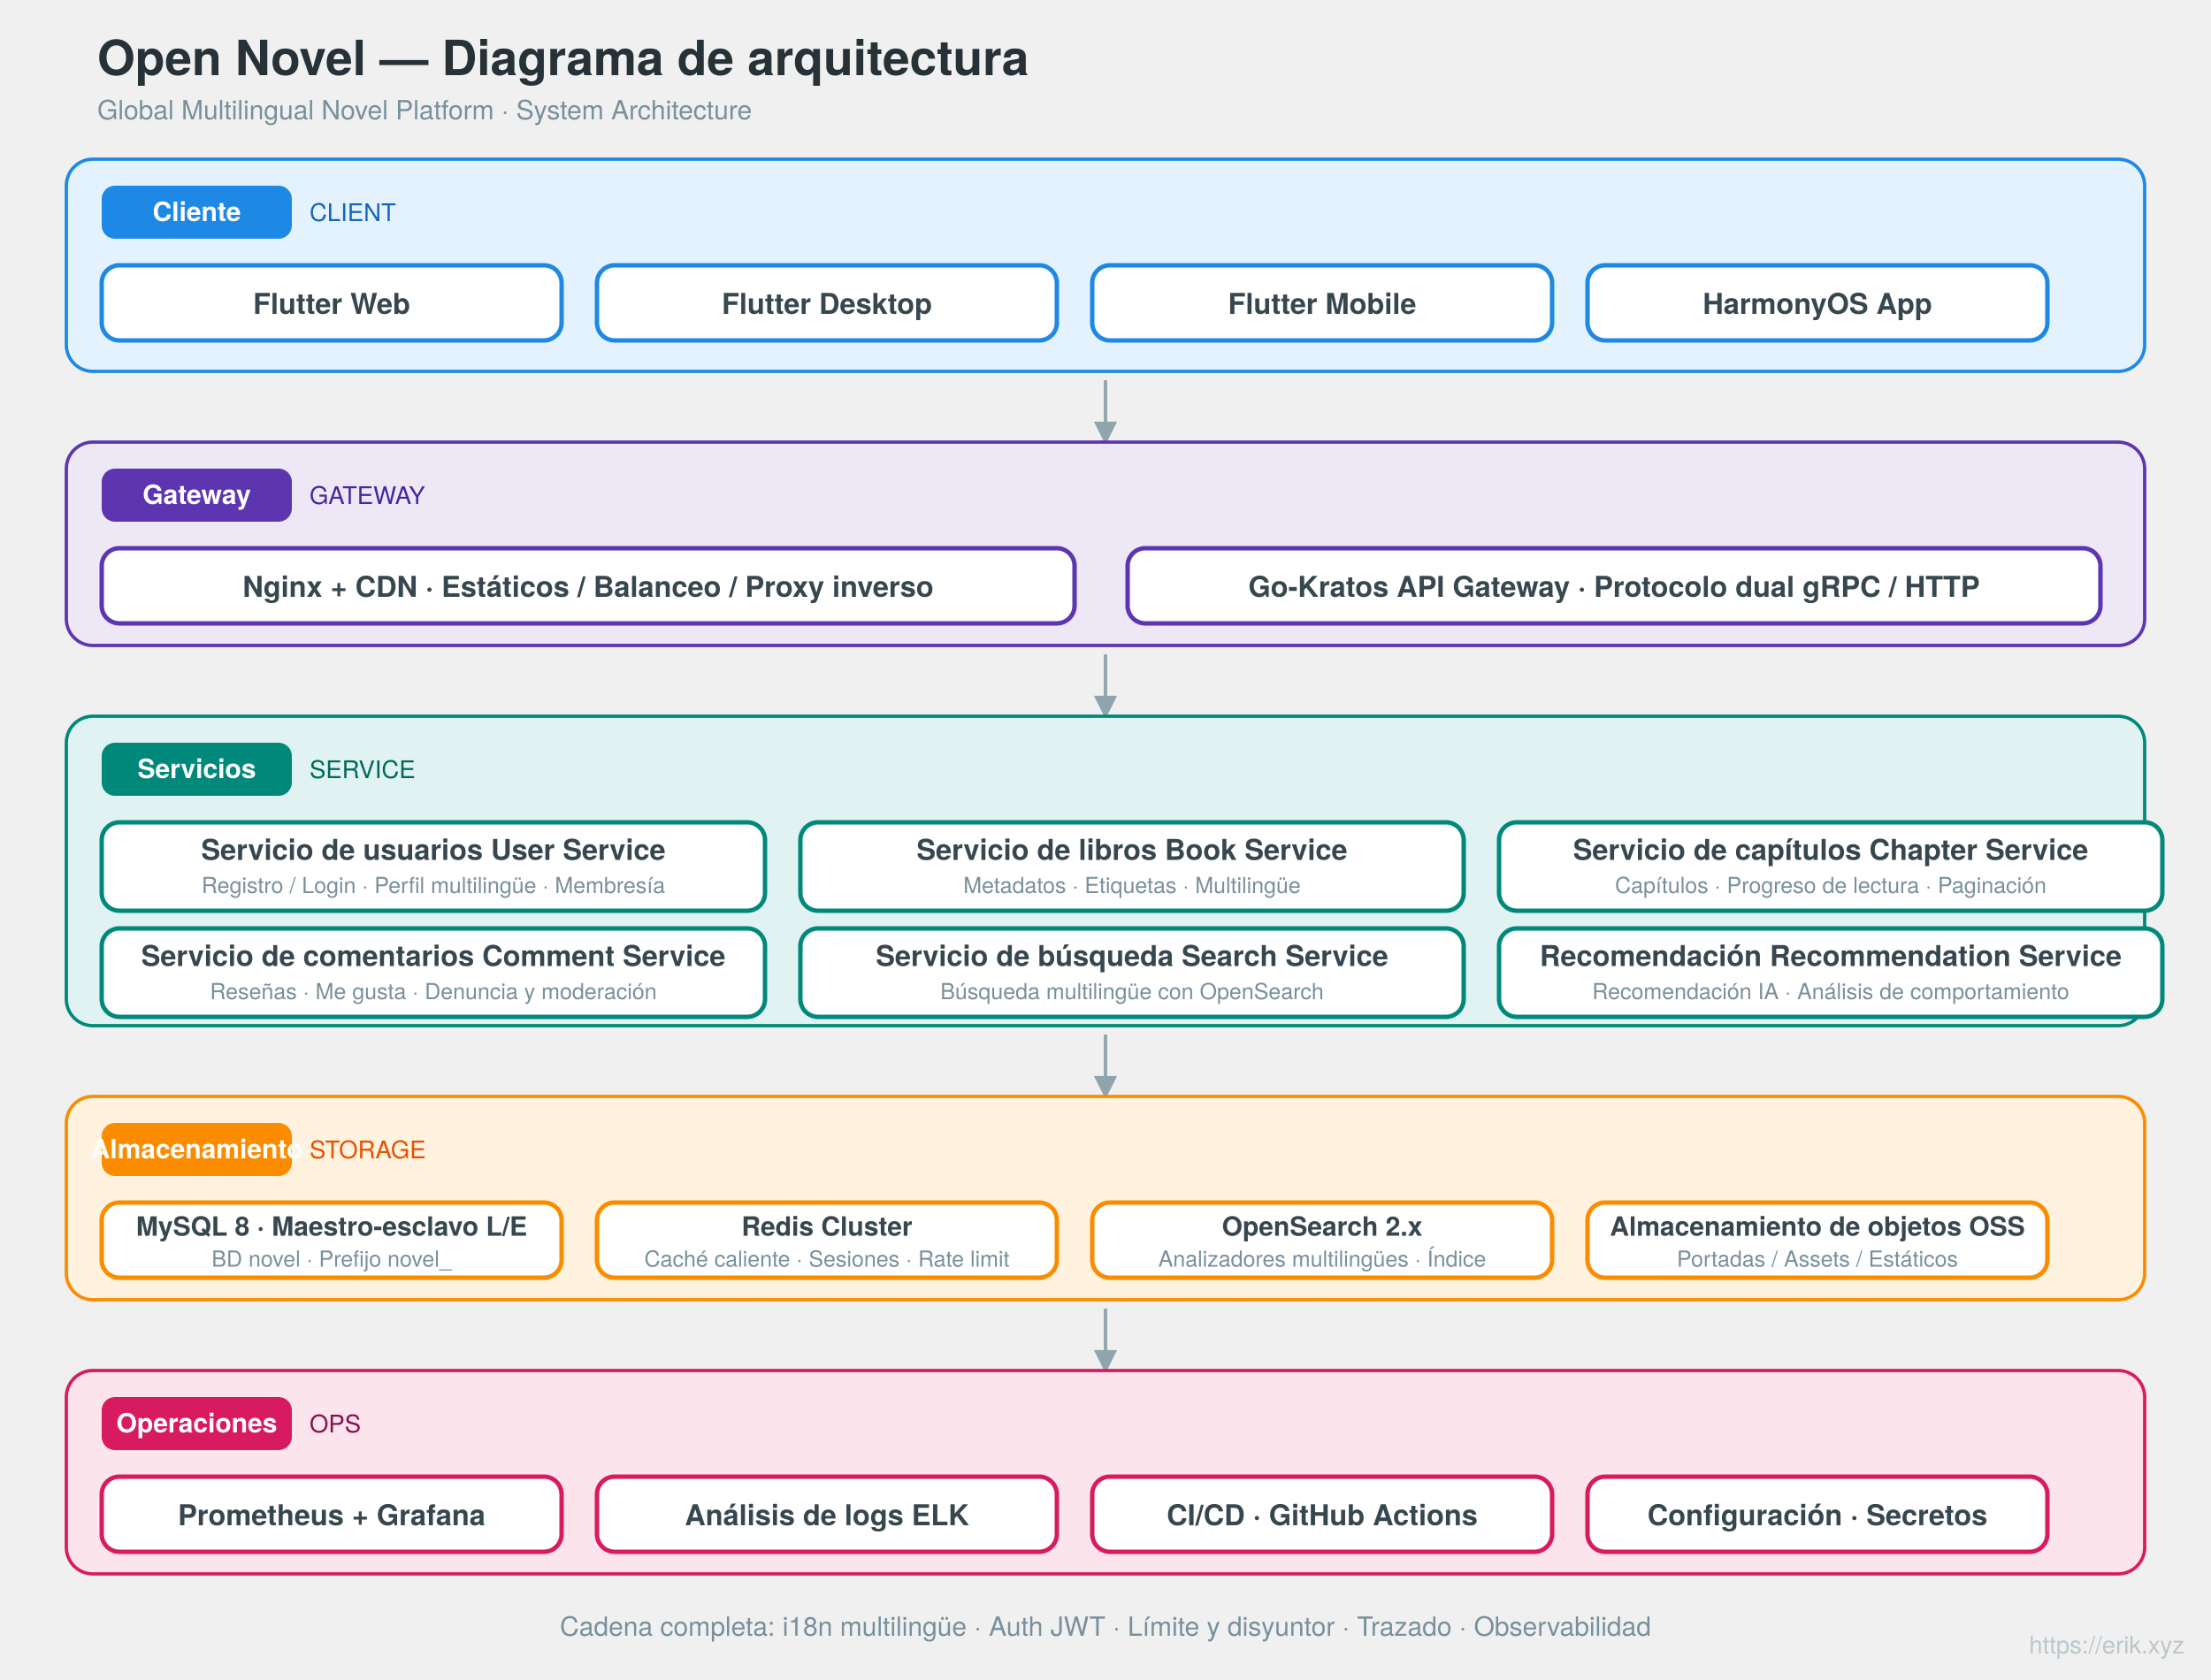
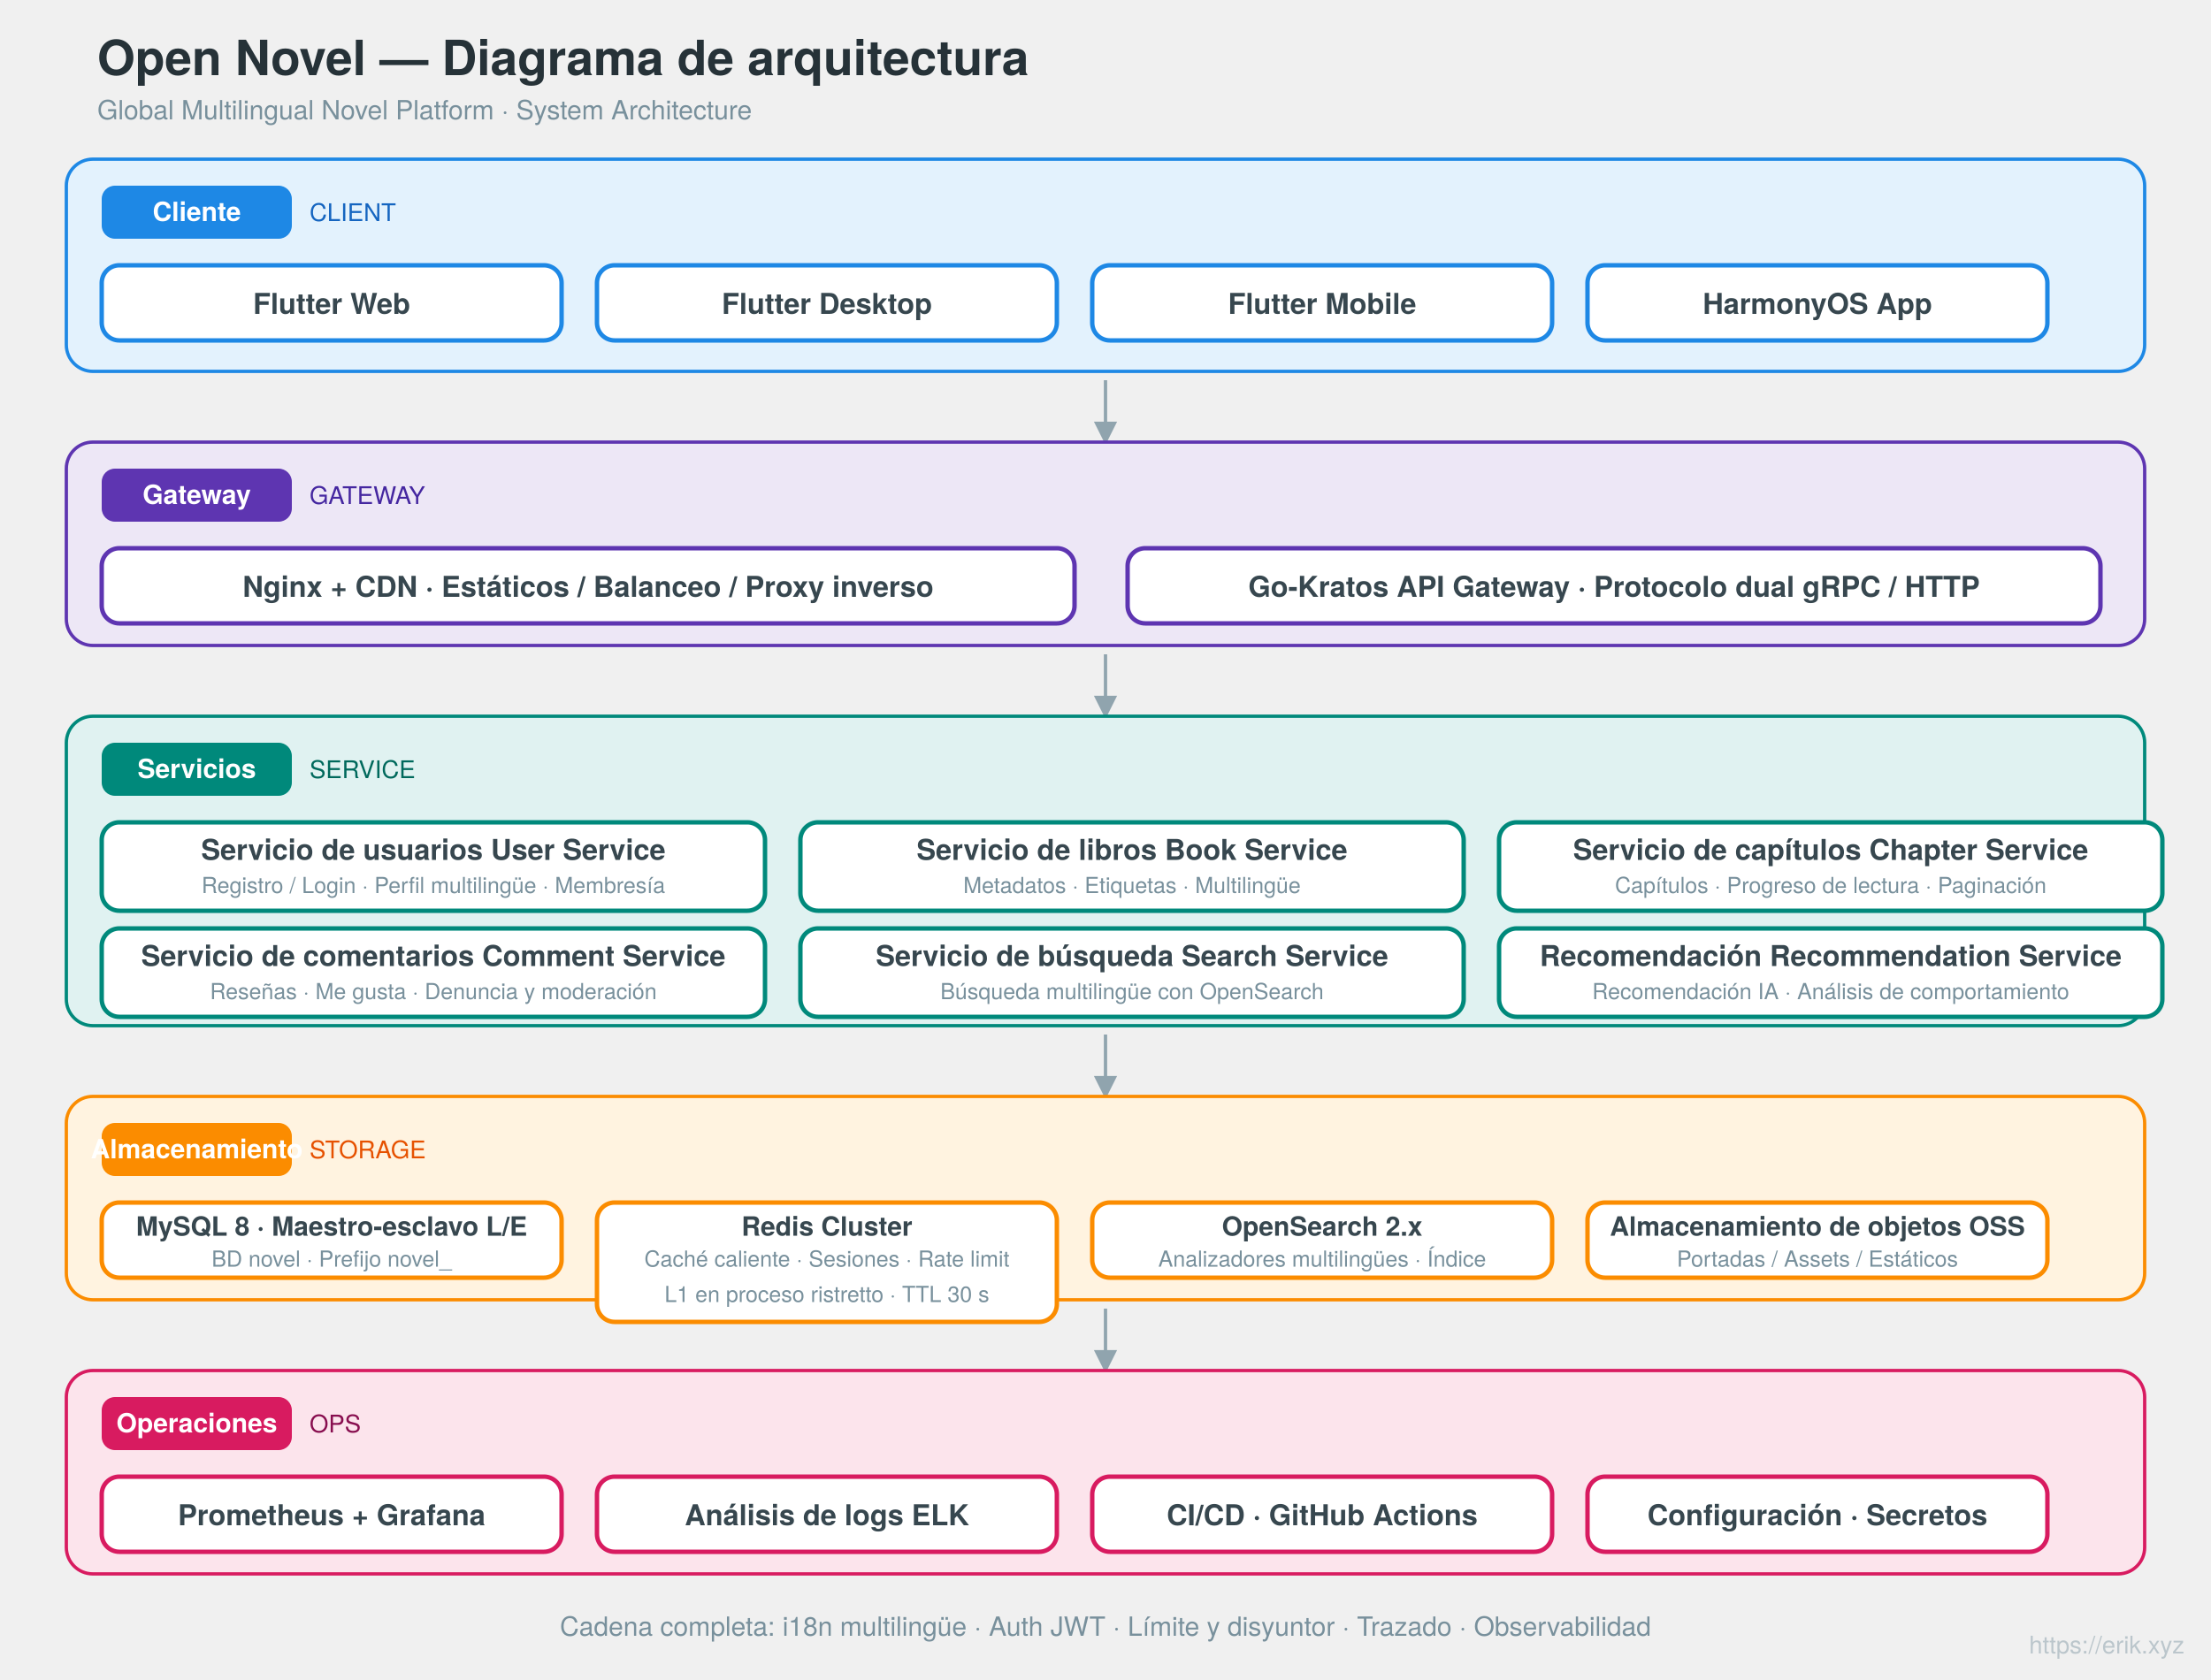
<svg xmlns="http://www.w3.org/2000/svg" width="1000" height="760" viewBox="0 0 1000 760" font-family="'PingFang SC','Microsoft YaHei','Helvetica Neue',sans-serif">
  <defs>
    <marker id="arrow" viewBox="0 0 10 10" refX="5" refY="5" markerWidth="7" markerHeight="7" orient="auto-start-reverse">
      <path d="M 0 0 L 10 5 L 0 10 z" fill="#90a4ae" />
    </marker>
  </defs>
  <text x="44" y="34" font-size="22" font-weight="700" fill="#263238">Open Novel — Diagrama de arquitectura</text>
  <text x="44" y="54" font-size="12" fill="#78909c">Global Multilingual Novel Platform · System Architecture</text>
  <g>
    <rect x="30" y="72" width="940" height="96" rx="12" fill="#e3f2fd" stroke="#1e88e5" stroke-width="1.5" />
    <rect x="46" y="84" width="86" height="24" rx="6" fill="#1e88e5" />
    <text x="89" y="100" font-size="12" font-weight="600" fill="#ffffff" text-anchor="middle">Cliente</text>
    <text x="140" y="100" font-size="11" fill="#1565c0">CLIENT</text>
    <g>
      <rect x="46" y="120" width="208" height="34" rx="8" fill="#ffffff" stroke="#1e88e5" stroke-width="2" />
      <text x="150" y="142" font-size="13" font-weight="600" fill="#37474f" text-anchor="middle">Flutter Web</text>
    </g>
    <g>
      <rect x="270" y="120" width="208" height="34" rx="8" fill="#ffffff" stroke="#1e88e5" stroke-width="2" />
      <text x="374" y="142" font-size="13" font-weight="600" fill="#37474f" text-anchor="middle">Flutter Desktop</text>
    </g>
    <g>
      <rect x="494" y="120" width="208" height="34" rx="8" fill="#ffffff" stroke="#1e88e5" stroke-width="2" />
      <text x="598" y="142" font-size="13" font-weight="600" fill="#37474f" text-anchor="middle">Flutter Mobile</text>
    </g>
    <g>
      <rect x="718" y="120" width="208" height="34" rx="8" fill="#ffffff" stroke="#1e88e5" stroke-width="2" />
      <text x="822" y="142" font-size="13" font-weight="600" fill="#37474f" text-anchor="middle">HarmonyOS App</text>
    </g>
  </g>
  <line x1="500" y1="172" x2="500" y2="196" stroke="#90a4ae" stroke-width="1.5" marker-end="url(#arrow)" />
  <g>
    <rect x="30" y="200" width="940" height="92" rx="12" fill="#ede7f6" stroke="#5e35b1" stroke-width="1.5" />
    <rect x="46" y="212" width="86" height="24" rx="6" fill="#5e35b1" />
    <text x="89" y="228" font-size="12" font-weight="600" fill="#ffffff" text-anchor="middle">Gateway</text>
    <text x="140" y="228" font-size="11" fill="#4527a0">GATEWAY</text>
    <g>
      <rect x="46" y="248" width="440" height="34" rx="8" fill="#ffffff" stroke="#5e35b1" stroke-width="2" />
      <text x="266" y="270" font-size="13" font-weight="600" fill="#37474f" text-anchor="middle">Nginx + CDN · Estáticos / Balanceo / Proxy inverso</text>
    </g>
    <g>
      <rect x="510" y="248" width="440" height="34" rx="8" fill="#ffffff" stroke="#5e35b1" stroke-width="2" />
      <text x="730" y="270" font-size="13" font-weight="600" fill="#37474f" text-anchor="middle">Go-Kratos API Gateway · Protocolo dual gRPC / HTTP</text>
    </g>
  </g>
  <line x1="500" y1="296" x2="500" y2="320" stroke="#90a4ae" stroke-width="1.5" marker-end="url(#arrow)" />
  <g>
    <rect x="30" y="324" width="940" height="140" rx="12" fill="#e0f2f1" stroke="#00897b" stroke-width="1.5" />
    <rect x="46" y="336" width="86" height="24" rx="6" fill="#00897b" />
    <text x="89" y="352" font-size="12" font-weight="600" fill="#ffffff" text-anchor="middle">Servicios</text>
    <text x="140" y="352" font-size="11" fill="#00695c">SERVICE</text>
    <g>
      <rect x="46" y="372" width="300" height="40" rx="8" fill="#ffffff" stroke="#00897b" stroke-width="2" />
      <text x="196" y="389" font-size="13" font-weight="600" fill="#37474f" text-anchor="middle">Servicio de usuarios User Service</text>
      <text x="196" y="404" font-size="10" fill="#78909c" text-anchor="middle">Registro / Login · Perfil multilingüe · Membresía</text>
    </g>
    <g>
      <rect x="362" y="372" width="300" height="40" rx="8" fill="#ffffff" stroke="#00897b" stroke-width="2" />
      <text x="512" y="389" font-size="13" font-weight="600" fill="#37474f" text-anchor="middle">Servicio de libros Book Service</text>
      <text x="512" y="404" font-size="10" fill="#78909c" text-anchor="middle">Metadatos · Etiquetas · Multilingüe</text>
    </g>
    <g>
      <rect x="678" y="372" width="300" height="40" rx="8" fill="#ffffff" stroke="#00897b" stroke-width="2" />
      <text x="828" y="389" font-size="13" font-weight="600" fill="#37474f" text-anchor="middle">Servicio de capítulos Chapter Service</text>
      <text x="828" y="404" font-size="10" fill="#78909c" text-anchor="middle">Capítulos · Progreso de lectura · Paginación</text>
    </g>
    <g>
      <rect x="46" y="420" width="300" height="40" rx="8" fill="#ffffff" stroke="#00897b" stroke-width="2" />
      <text x="196" y="437" font-size="13" font-weight="600" fill="#37474f" text-anchor="middle">Servicio de comentarios Comment Service</text>
      <text x="196" y="452" font-size="10" fill="#78909c" text-anchor="middle">Reseñas · Me gusta · Denuncia y moderación</text>
    </g>
    <g>
      <rect x="362" y="420" width="300" height="40" rx="8" fill="#ffffff" stroke="#00897b" stroke-width="2" />
      <text x="512" y="437" font-size="13" font-weight="600" fill="#37474f" text-anchor="middle">Servicio de búsqueda Search Service</text>
      <text x="512" y="452" font-size="10" fill="#78909c" text-anchor="middle">Búsqueda multilingüe con OpenSearch</text>
    </g>
    <g>
      <rect x="678" y="420" width="300" height="40" rx="8" fill="#ffffff" stroke="#00897b" stroke-width="2" />
      <text x="828" y="437" font-size="13" font-weight="600" fill="#37474f" text-anchor="middle">Recomendación Recommendation Service</text>
      <text x="828" y="452" font-size="10" fill="#78909c" text-anchor="middle">Recomendación IA · Análisis de comportamiento</text>
    </g>
  </g>
  <line x1="500" y1="468" x2="500" y2="492" stroke="#90a4ae" stroke-width="1.5" marker-end="url(#arrow)" />
  <g>
    <rect x="30" y="496" width="940" height="92" rx="12" fill="#fff3e0" stroke="#fb8c00" stroke-width="1.5" />
    <rect x="46" y="508" width="86" height="24" rx="6" fill="#fb8c00" />
    <text x="89" y="524" font-size="12" font-weight="600" fill="#ffffff" text-anchor="middle">Almacenamiento</text>
    <text x="140" y="524" font-size="11" fill="#e65100">STORAGE</text>
    <g>
      <rect x="46" y="544" width="208" height="34" rx="8" fill="#ffffff" stroke="#fb8c00" stroke-width="2" />
      <text x="150" y="559" font-size="12" font-weight="600" fill="#37474f" text-anchor="middle">MySQL 8 · Maestro-esclavo L/E</text>
      <text x="150" y="573" font-size="10" fill="#78909c" text-anchor="middle">BD novel · Prefijo novel_</text>
    </g>
    <g>
-       <rect x="270" y="544" width="208" height="34" rx="8" fill="#ffffff" stroke="#fb8c00" stroke-width="2" />
+       <rect x="270" y="544" width="208" height="54" rx="8" fill="#ffffff" stroke="#fb8c00" stroke-width="2" />
      <text x="374" y="559" font-size="12" font-weight="600" fill="#37474f" text-anchor="middle">Redis Cluster</text>
      <text x="374" y="573" font-size="10" fill="#78909c" text-anchor="middle">Caché caliente · Sesiones · Rate limit</text>
+       <text x="374" y="589" font-size="10" fill="#78909c" text-anchor="middle">L1 en proceso ristretto · TTL 30 s</text>
    </g>
    <g>
      <rect x="494" y="544" width="208" height="34" rx="8" fill="#ffffff" stroke="#fb8c00" stroke-width="2" />
      <text x="598" y="559" font-size="12" font-weight="600" fill="#37474f" text-anchor="middle">OpenSearch 2.x</text>
      <text x="598" y="573" font-size="10" fill="#78909c" text-anchor="middle">Analizadores multilingües · Índice</text>
    </g>
    <g>
      <rect x="718" y="544" width="208" height="34" rx="8" fill="#ffffff" stroke="#fb8c00" stroke-width="2" />
      <text x="822" y="559" font-size="12" font-weight="600" fill="#37474f" text-anchor="middle">Almacenamiento de objetos OSS</text>
      <text x="822" y="573" font-size="10" fill="#78909c" text-anchor="middle">Portadas / Assets / Estáticos</text>
    </g>
  </g>
  <line x1="500" y1="592" x2="500" y2="616" stroke="#90a4ae" stroke-width="1.5" marker-end="url(#arrow)" />
  <g>
    <rect x="30" y="620" width="940" height="92" rx="12" fill="#fce4ec" stroke="#d81b60" stroke-width="1.5" />
    <rect x="46" y="632" width="86" height="24" rx="6" fill="#d81b60" />
    <text x="89" y="648" font-size="12" font-weight="600" fill="#ffffff" text-anchor="middle">Operaciones</text>
    <text x="140" y="648" font-size="11" fill="#880e4f">OPS</text>
    <g>
      <rect x="46" y="668" width="208" height="34" rx="8" fill="#ffffff" stroke="#d81b60" stroke-width="2" />
      <text x="150" y="690" font-size="13" font-weight="600" fill="#37474f" text-anchor="middle">Prometheus + Grafana</text>
    </g>
    <g>
      <rect x="270" y="668" width="208" height="34" rx="8" fill="#ffffff" stroke="#d81b60" stroke-width="2" />
      <text x="374" y="690" font-size="13" font-weight="600" fill="#37474f" text-anchor="middle">Análisis de logs ELK</text>
    </g>
    <g>
      <rect x="494" y="668" width="208" height="34" rx="8" fill="#ffffff" stroke="#d81b60" stroke-width="2" />
      <text x="598" y="690" font-size="13" font-weight="600" fill="#37474f" text-anchor="middle">CI/CD · GitHub Actions</text>
    </g>
    <g>
      <rect x="718" y="668" width="208" height="34" rx="8" fill="#ffffff" stroke="#d81b60" stroke-width="2" />
      <text x="822" y="690" font-size="13" font-weight="600" fill="#37474f" text-anchor="middle">Configuración · Secretos</text>
    </g>
  </g>
  <text x="500" y="740" font-size="12" fill="#78909c" text-anchor="middle">Cadena completa: i18n multilingüe · Auth JWT · Límite y disyuntor · Trazado · Observabilidad</text>
  <text x="988" y="748" font-size="11" fill="#90a4ae" opacity="0.55" text-anchor="end">https://erik.xyz</text>
</svg>
